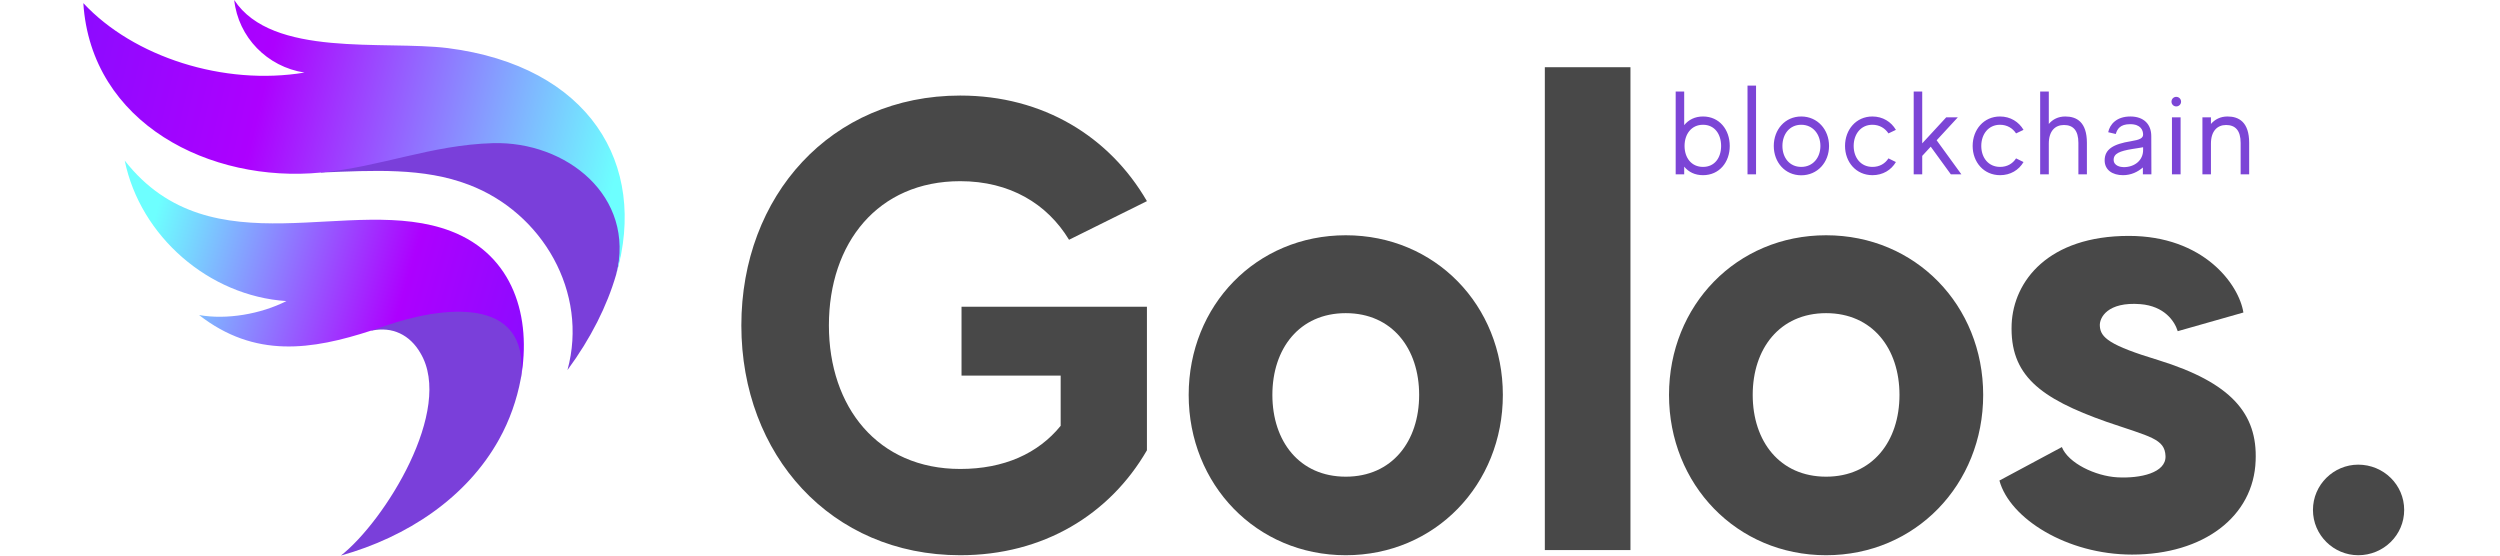
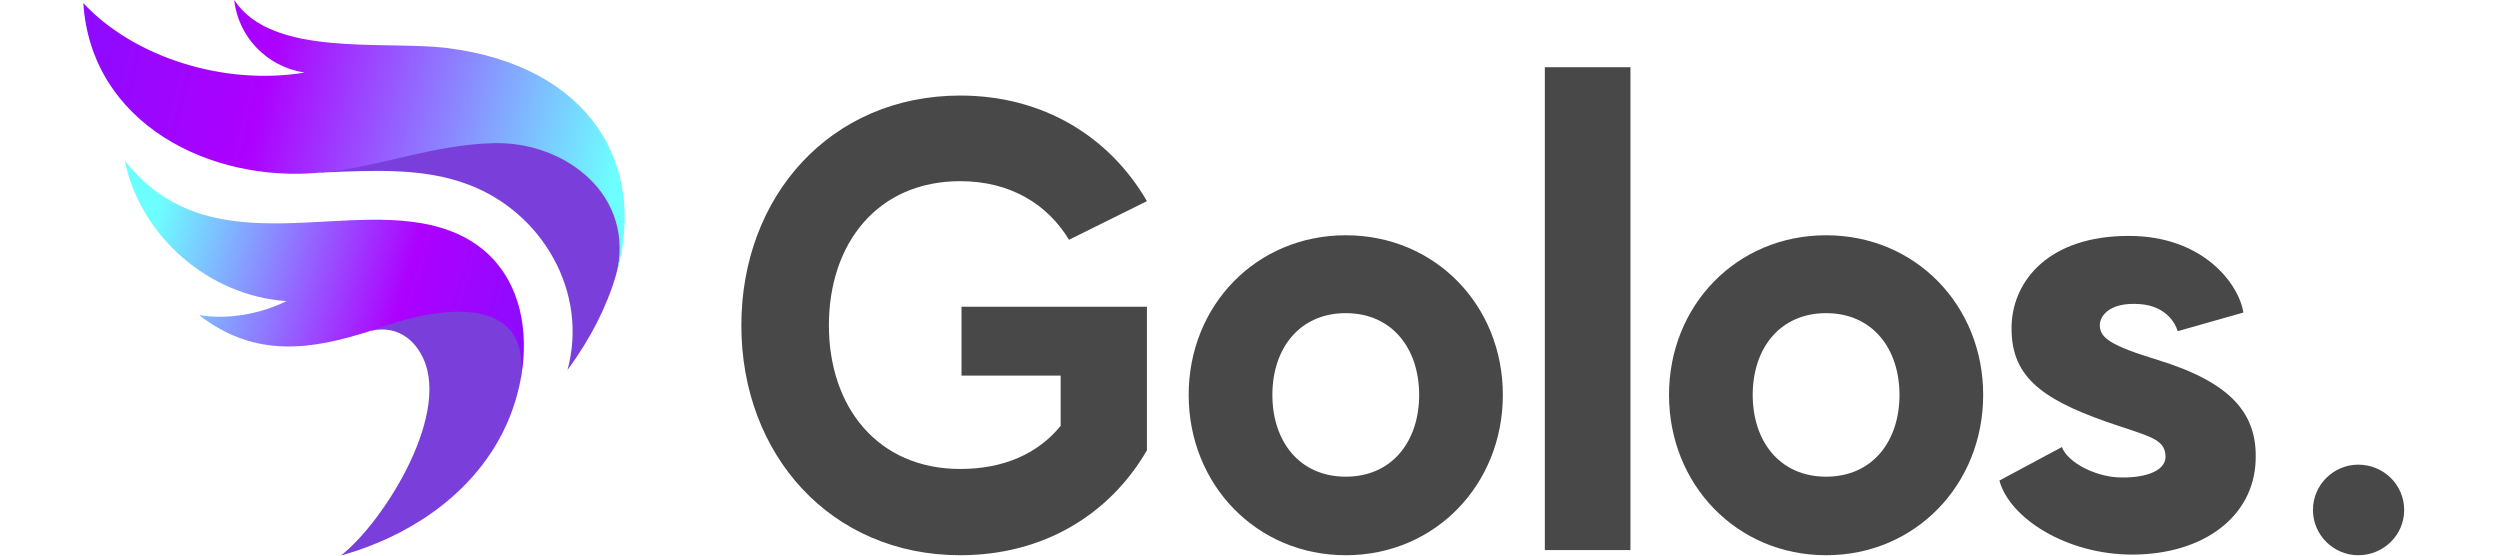
<svg xmlns="http://www.w3.org/2000/svg" width="18rem" height="4rem" viewBox="0 0 180 40" fill="none">
-   <path fill-rule="evenodd" clip-rule="evenodd" d="M40.858 26.643C42.548 24.35 43.707 22.021 44.357 19.787C46.248 12.931 41.248 10.319 36.496 7.979C31.555 5.556 25.728 8.463 23.104 12.423C26.898 12.27 30.503 12.057 33.742 13.298C39.061 15.307 42.383 21.052 40.858 26.643Z" fill="#7A3FDA" />
-   <path fill-rule="evenodd" clip-rule="evenodd" d="M6 0.225C9.605 4.102 16.118 6.194 21.922 5.225C19.239 4.811 17.158 2.683 16.863 0C19.593 4.173 27.631 2.896 32.241 3.463C42.407 4.764 46.674 11.785 44.369 19.775C45.787 14.137 40.775 10.154 35.48 10.307C31.035 10.437 27.442 12.009 23.116 12.423C15.149 13.203 6.556 8.901 6 0.225Z" fill="url(#paint0_linear_16_10261)" />
-   <path fill-rule="evenodd" clip-rule="evenodd" d="M37.501 27.246C37.217 28.782 36.685 30.284 35.941 31.619C33.612 35.827 29.322 38.664 24.546 40C27.69 37.53 32.714 29.492 30.267 25.414C29.511 24.113 28.258 23.487 26.756 23.806C25.279 20.851 39.12 16.111 37.501 27.246Z" fill="#7A3FDA" />
-   <path fill-rule="evenodd" clip-rule="evenodd" d="M37.501 27.246C38.187 21.123 31.638 22.116 27.797 23.44C27.442 23.57 27.111 23.676 26.756 23.794C22.442 25.201 18.352 25.816 14.333 22.683C16.319 23.038 18.778 22.612 20.622 21.678C15.042 21.312 10.101 17.021 8.979 11.56C15.243 19.563 25.338 13.912 32.466 16.643C36.981 18.369 38.293 22.86 37.501 27.246Z" fill="url(#paint1_linear_16_10261)" />
-   <path d="M69.23 22.084V27.044H76.368V30.659C74.746 32.653 72.289 33.765 69.137 33.765C63.203 33.765 59.681 29.315 59.681 23.428C59.681 17.495 63.203 13.045 69.137 13.045C72.706 13.045 75.394 14.667 76.971 17.263L82.579 14.482C79.891 9.847 75.116 6.88 69.137 6.88C59.82 6.88 53.377 14.111 53.377 23.428C53.377 32.745 59.82 39.976 69.137 39.976C75.116 39.976 79.891 37.056 82.579 32.421V22.084H69.23Z" fill="#484848" />
-   <path d="M96.895 16.939C90.452 16.939 85.585 21.991 85.585 28.434C85.585 34.877 90.452 39.976 96.895 39.976C103.338 39.976 108.205 34.877 108.205 28.434C108.205 21.991 103.338 16.939 96.895 16.939ZM96.895 34.321C93.558 34.321 91.611 31.772 91.611 28.434C91.611 25.097 93.558 22.547 96.895 22.547C100.233 22.547 102.179 25.097 102.179 28.434C102.179 31.772 100.233 34.321 96.895 34.321Z" fill="#484848" />
+   <path fill-rule="evenodd" clip-rule="evenodd" d="M40.858 26.643C42.548 24.35 43.707 22.021 44.357 19.787C46.248 12.931 41.248 10.319 36.496 7.979C31.556 5.556 25.728 8.463 23.104 12.423C26.898 12.27 30.504 12.057 33.742 13.298C39.062 15.307 42.383 21.052 40.858 26.643Z" fill="#7A3FDA" />
+   <path fill-rule="evenodd" clip-rule="evenodd" d="M6 0.225C9.605 4.102 16.118 6.194 21.922 5.225C19.239 4.811 17.159 2.683 16.863 0C19.594 4.173 27.631 2.896 32.241 3.463C42.407 4.764 46.674 11.785 44.369 19.775C45.788 14.137 40.776 10.154 35.48 10.307C31.036 10.437 27.442 12.009 23.116 12.423C15.149 13.203 6.556 8.901 6 0.225Z" fill="url(#paint0_linear_16_5732)" />
+   <path fill-rule="evenodd" clip-rule="evenodd" d="M37.502 27.246C37.218 28.782 36.686 30.284 35.941 31.619C33.613 35.827 29.322 38.664 24.547 40C27.691 37.529 32.715 29.492 30.268 25.414C29.511 24.113 28.258 23.487 26.757 23.806C25.279 20.851 39.121 16.111 37.502 27.246Z" fill="#7A3FDA" />
+   <path fill-rule="evenodd" clip-rule="evenodd" d="M37.502 27.246C38.187 21.123 31.639 22.116 27.797 23.44C27.442 23.57 27.111 23.676 26.757 23.794C22.442 25.201 18.353 25.816 14.334 22.683C16.32 23.038 18.778 22.612 20.622 21.678C15.043 21.312 10.102 17.021 8.979 11.56C15.244 19.563 25.338 13.912 32.466 16.643C36.981 18.369 38.294 22.86 37.502 27.246Z" fill="url(#paint1_linear_16_5732)" />
+   <path d="M69.229 22.084V27.044H76.368V30.659C74.745 32.653 72.289 33.765 69.137 33.765C63.203 33.765 59.681 29.315 59.681 23.428C59.681 17.495 63.203 13.045 69.137 13.045C72.706 13.045 75.394 14.667 76.97 17.263L82.579 14.482C79.891 9.847 75.116 6.88 69.137 6.88C59.82 6.88 53.377 14.111 53.377 23.428C53.377 32.745 59.82 39.976 69.137 39.976C75.116 39.976 79.891 37.056 82.579 32.421V22.084H69.229Z" fill="#484848" />
+   <path d="M96.895 16.939C90.452 16.939 85.585 21.991 85.585 28.434C85.585 34.877 90.452 39.976 96.895 39.976C103.338 39.976 108.205 34.877 108.205 28.434C108.205 21.991 103.338 16.939 96.895 16.939ZM96.895 34.321C93.558 34.321 91.611 31.772 91.611 28.434C91.611 25.097 93.558 22.547 96.895 22.547C100.232 22.547 102.179 25.097 102.179 28.434C102.179 31.772 100.232 34.321 96.895 34.321Z" fill="#484848" />
  <path d="M111.228 4.84V39.605H117.393V4.84H111.228Z" fill="#484848" />
-   <path d="M131.479 16.939C125.036 16.939 120.169 21.991 120.169 28.434C120.169 34.877 125.036 39.976 131.479 39.976C137.922 39.976 142.789 34.877 142.789 28.434C142.789 21.991 137.922 16.939 131.479 16.939ZM131.479 34.321C128.142 34.321 126.195 31.772 126.195 28.434C126.195 25.097 128.142 22.547 131.479 22.547C134.817 22.547 136.763 25.097 136.763 28.434C136.763 31.772 134.817 34.321 131.479 34.321Z" fill="#484848" />
-   <path d="M155.407 25.931C151.884 24.865 151.235 24.309 151.189 23.474C151.142 22.872 151.745 21.713 154.109 21.898C155.824 22.038 156.566 23.104 156.797 23.845L161.525 22.501C161.201 20.462 158.652 16.985 153.275 16.985C147.48 16.985 144.977 20.23 144.838 23.335C144.699 26.997 146.831 28.666 151.699 30.381C154.804 31.447 155.87 31.586 155.917 32.838C155.963 34.043 154.109 34.46 152.44 34.367C150.864 34.275 148.917 33.348 148.454 32.189L143.958 34.599C144.699 37.334 148.825 39.93 153.506 39.93C158.652 39.93 162.267 37.195 162.406 33.162C162.545 29.779 160.645 27.554 155.407 25.931Z" fill="#484848" />
+   <path d="M131.479 16.939C125.036 16.939 120.169 21.991 120.169 28.434C120.169 34.877 125.036 39.976 131.479 39.976C137.922 39.976 142.789 34.877 142.789 28.434C142.789 21.991 137.922 16.939 131.479 16.939ZM131.479 34.321C128.141 34.321 126.195 31.772 126.195 28.434C126.195 25.097 128.141 22.547 131.479 22.547C134.816 22.547 136.763 25.097 136.763 28.434C136.763 31.772 134.816 34.321 131.479 34.321Z" fill="#484848" />
+   <path d="M155.407 25.931C151.884 24.865 151.235 24.309 151.189 23.474C151.142 22.872 151.745 21.713 154.109 21.898C155.824 22.038 156.566 23.104 156.797 23.845L161.525 22.501C161.201 20.462 158.651 16.985 153.274 16.985C147.48 16.985 144.977 20.23 144.838 23.335C144.699 26.997 146.831 28.666 151.698 30.381C154.804 31.447 155.87 31.586 155.917 32.838C155.963 34.043 154.109 34.46 152.44 34.367C150.864 34.275 148.917 33.348 148.454 32.189L143.957 34.599C144.699 37.334 148.825 39.93 153.506 39.93C158.651 39.93 162.267 37.195 162.406 33.162C162.545 29.779 160.645 27.554 155.407 25.931Z" fill="#484848" />
  <path d="M169.794 33.455C168.024 33.455 166.533 34.899 166.533 36.716C166.533 38.532 168.024 39.976 169.794 39.976C171.61 39.976 173.101 38.532 173.101 36.716C173.101 34.899 171.61 33.455 169.794 33.455Z" fill="#484848" />
-   <path d="M122.617 8.387C122.029 8.387 121.577 8.626 121.262 9.009V6.589H120.649V12.553H121.262V11.999C121.577 12.383 122.029 12.613 122.617 12.613C123.793 12.613 124.542 11.676 124.542 10.508C124.542 9.333 123.793 8.387 122.617 8.387ZM122.617 12.017C121.773 12.017 121.288 11.352 121.288 10.508C121.288 9.665 121.773 8.983 122.617 8.983C123.46 8.983 123.92 9.665 123.92 10.508C123.92 11.352 123.46 12.017 122.617 12.017ZM125.821 6.163V12.553H126.435V6.163H125.821ZM129.688 8.387C128.521 8.387 127.712 9.333 127.712 10.508C127.712 11.684 128.521 12.621 129.688 12.621C130.864 12.621 131.691 11.684 131.691 10.508C131.691 9.333 130.864 8.387 129.688 8.387ZM129.688 12.017C128.845 12.017 128.334 11.352 128.334 10.508C128.334 9.665 128.845 8.983 129.688 8.983C130.532 8.983 131.069 9.665 131.069 10.508C131.069 11.352 130.532 12.017 129.688 12.017ZM134.818 12.017C133.975 12.017 133.464 11.352 133.464 10.508C133.464 9.665 133.975 8.983 134.81 8.983C135.321 8.983 135.722 9.23 135.969 9.605L136.505 9.35C136.165 8.77 135.56 8.387 134.81 8.387C133.643 8.387 132.842 9.333 132.842 10.508C132.842 11.676 133.643 12.613 134.818 12.613C135.56 12.613 136.165 12.247 136.505 11.667L135.969 11.403C135.722 11.787 135.321 12.017 134.818 12.017ZM140.462 12.553H141.22L139.439 10.1L140.964 8.447H140.129L138.4 10.321V6.589H137.786V12.553H138.4V11.224L139.013 10.56L140.462 12.553ZM144.007 12.017C143.164 12.017 142.652 11.352 142.652 10.508C142.652 9.665 143.164 8.983 143.999 8.983C144.51 8.983 144.91 9.23 145.157 9.605L145.694 9.35C145.353 8.77 144.748 8.387 143.999 8.387C142.831 8.387 142.031 9.333 142.031 10.508C142.031 11.676 142.831 12.613 144.007 12.613C144.748 12.613 145.353 12.247 145.694 11.667L145.157 11.403C144.91 11.787 144.51 12.017 144.007 12.017ZM148.698 8.387C148.196 8.387 147.795 8.591 147.514 8.924V6.589H146.892V12.553H147.514V10.338C147.514 9.426 147.974 9 148.605 9C149.269 9 149.644 9.392 149.644 10.287C149.644 10.9 149.644 12.553 149.644 12.553H150.257C150.257 12.553 150.257 11.65 150.257 10.287C150.257 8.779 149.516 8.387 148.698 8.387ZM154.901 12.553C154.901 12.553 154.892 10.636 154.892 9.801C154.892 8.932 154.339 8.387 153.384 8.387C152.379 8.387 151.902 8.966 151.791 9.52L152.336 9.648C152.439 9.299 152.643 8.941 153.367 8.941C154.151 8.941 154.296 9.392 154.304 9.674C154.313 9.946 154.066 10.066 153.427 10.168C152.166 10.372 151.535 10.739 151.535 11.548C151.535 12.238 152.098 12.613 152.856 12.613C153.444 12.613 153.921 12.374 154.287 12.059V12.553H154.901ZM152.907 12.034C152.703 12.034 152.183 11.957 152.183 11.505C152.183 11.054 152.626 10.875 153.512 10.73C153.819 10.679 154.083 10.645 154.304 10.602V10.79C154.313 11.531 153.708 12.034 152.907 12.034ZM156.381 12.553H157.003V8.447H156.381V12.553ZM156.688 7.663C156.884 7.663 157.037 7.509 157.037 7.322C157.037 7.126 156.884 6.973 156.688 6.973C156.5 6.973 156.347 7.126 156.347 7.322C156.347 7.509 156.5 7.663 156.688 7.663ZM160.38 8.387C159.878 8.387 159.477 8.591 159.188 8.924V8.447H158.574V12.553H159.188V10.338C159.188 9.435 159.648 9 160.278 9C160.943 9 161.326 9.392 161.326 10.287C161.326 10.909 161.326 12.553 161.326 12.553H161.94C161.94 12.553 161.94 11.659 161.94 10.287C161.94 8.779 161.19 8.387 160.38 8.387Z" fill="#7C45D6" />
  <defs>
-     <linearGradient id="paint0_linear_16_10261" x1="44.971" y1="9.889" x2="-6.574" y2="-2.16" gradientUnits="userSpaceOnUse">
+     <linearGradient id="paint0_linear_16_5732" x1="44.971" y1="9.889" x2="-6.574" y2="-2.16" gradientUnits="userSpaceOnUse">
      <stop stop-color="#6DFFFF" />
      <stop offset="0.493" stop-color="#AD00FF" />
      <stop offset="1" stop-color="#6E15FF" />
    </linearGradient>
-     <linearGradient id="paint1_linear_16_10261" x1="46.949" y1="24.758" x2="11.464" y2="14.513" gradientUnits="userSpaceOnUse">
+     <linearGradient id="paint1_linear_16_5732" x1="46.949" y1="24.758" x2="11.465" y2="14.513" gradientUnits="userSpaceOnUse">
      <stop stop-color="#6E15FF" />
      <stop offset="0.493" stop-color="#AD00FF" />
      <stop offset="1" stop-color="#6DFFFF" />
    </linearGradient>
  </defs>
</svg>
